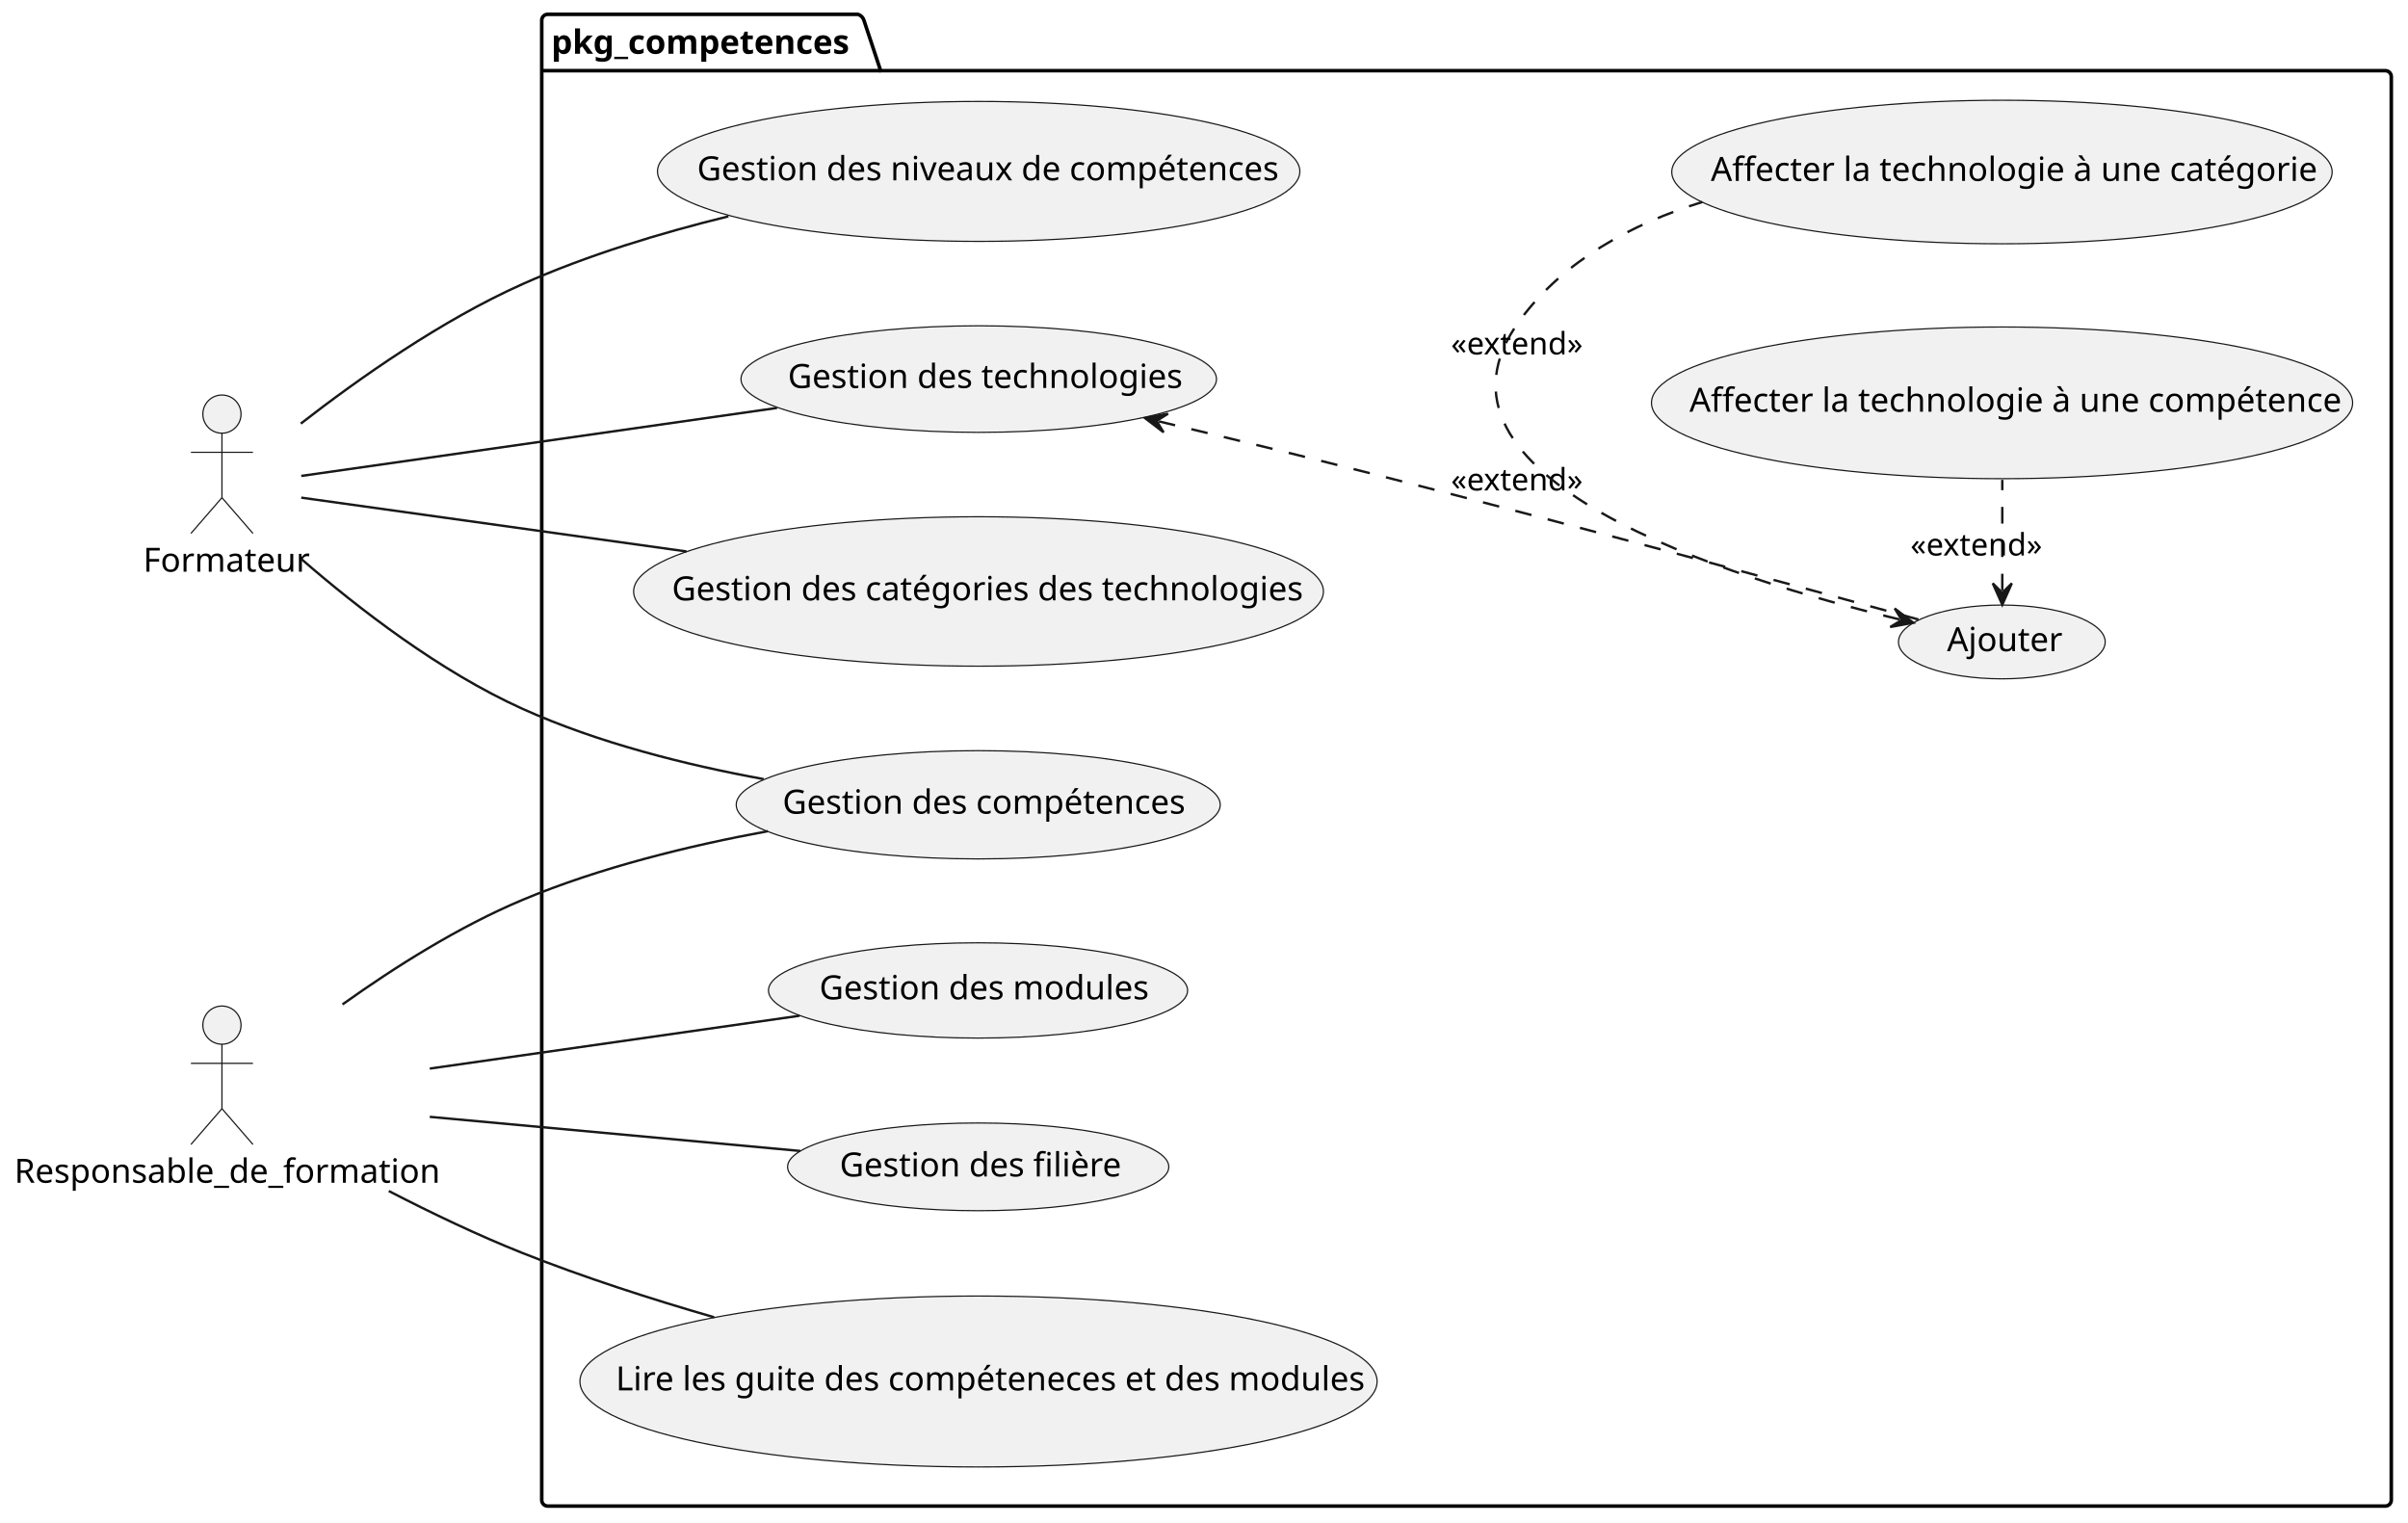
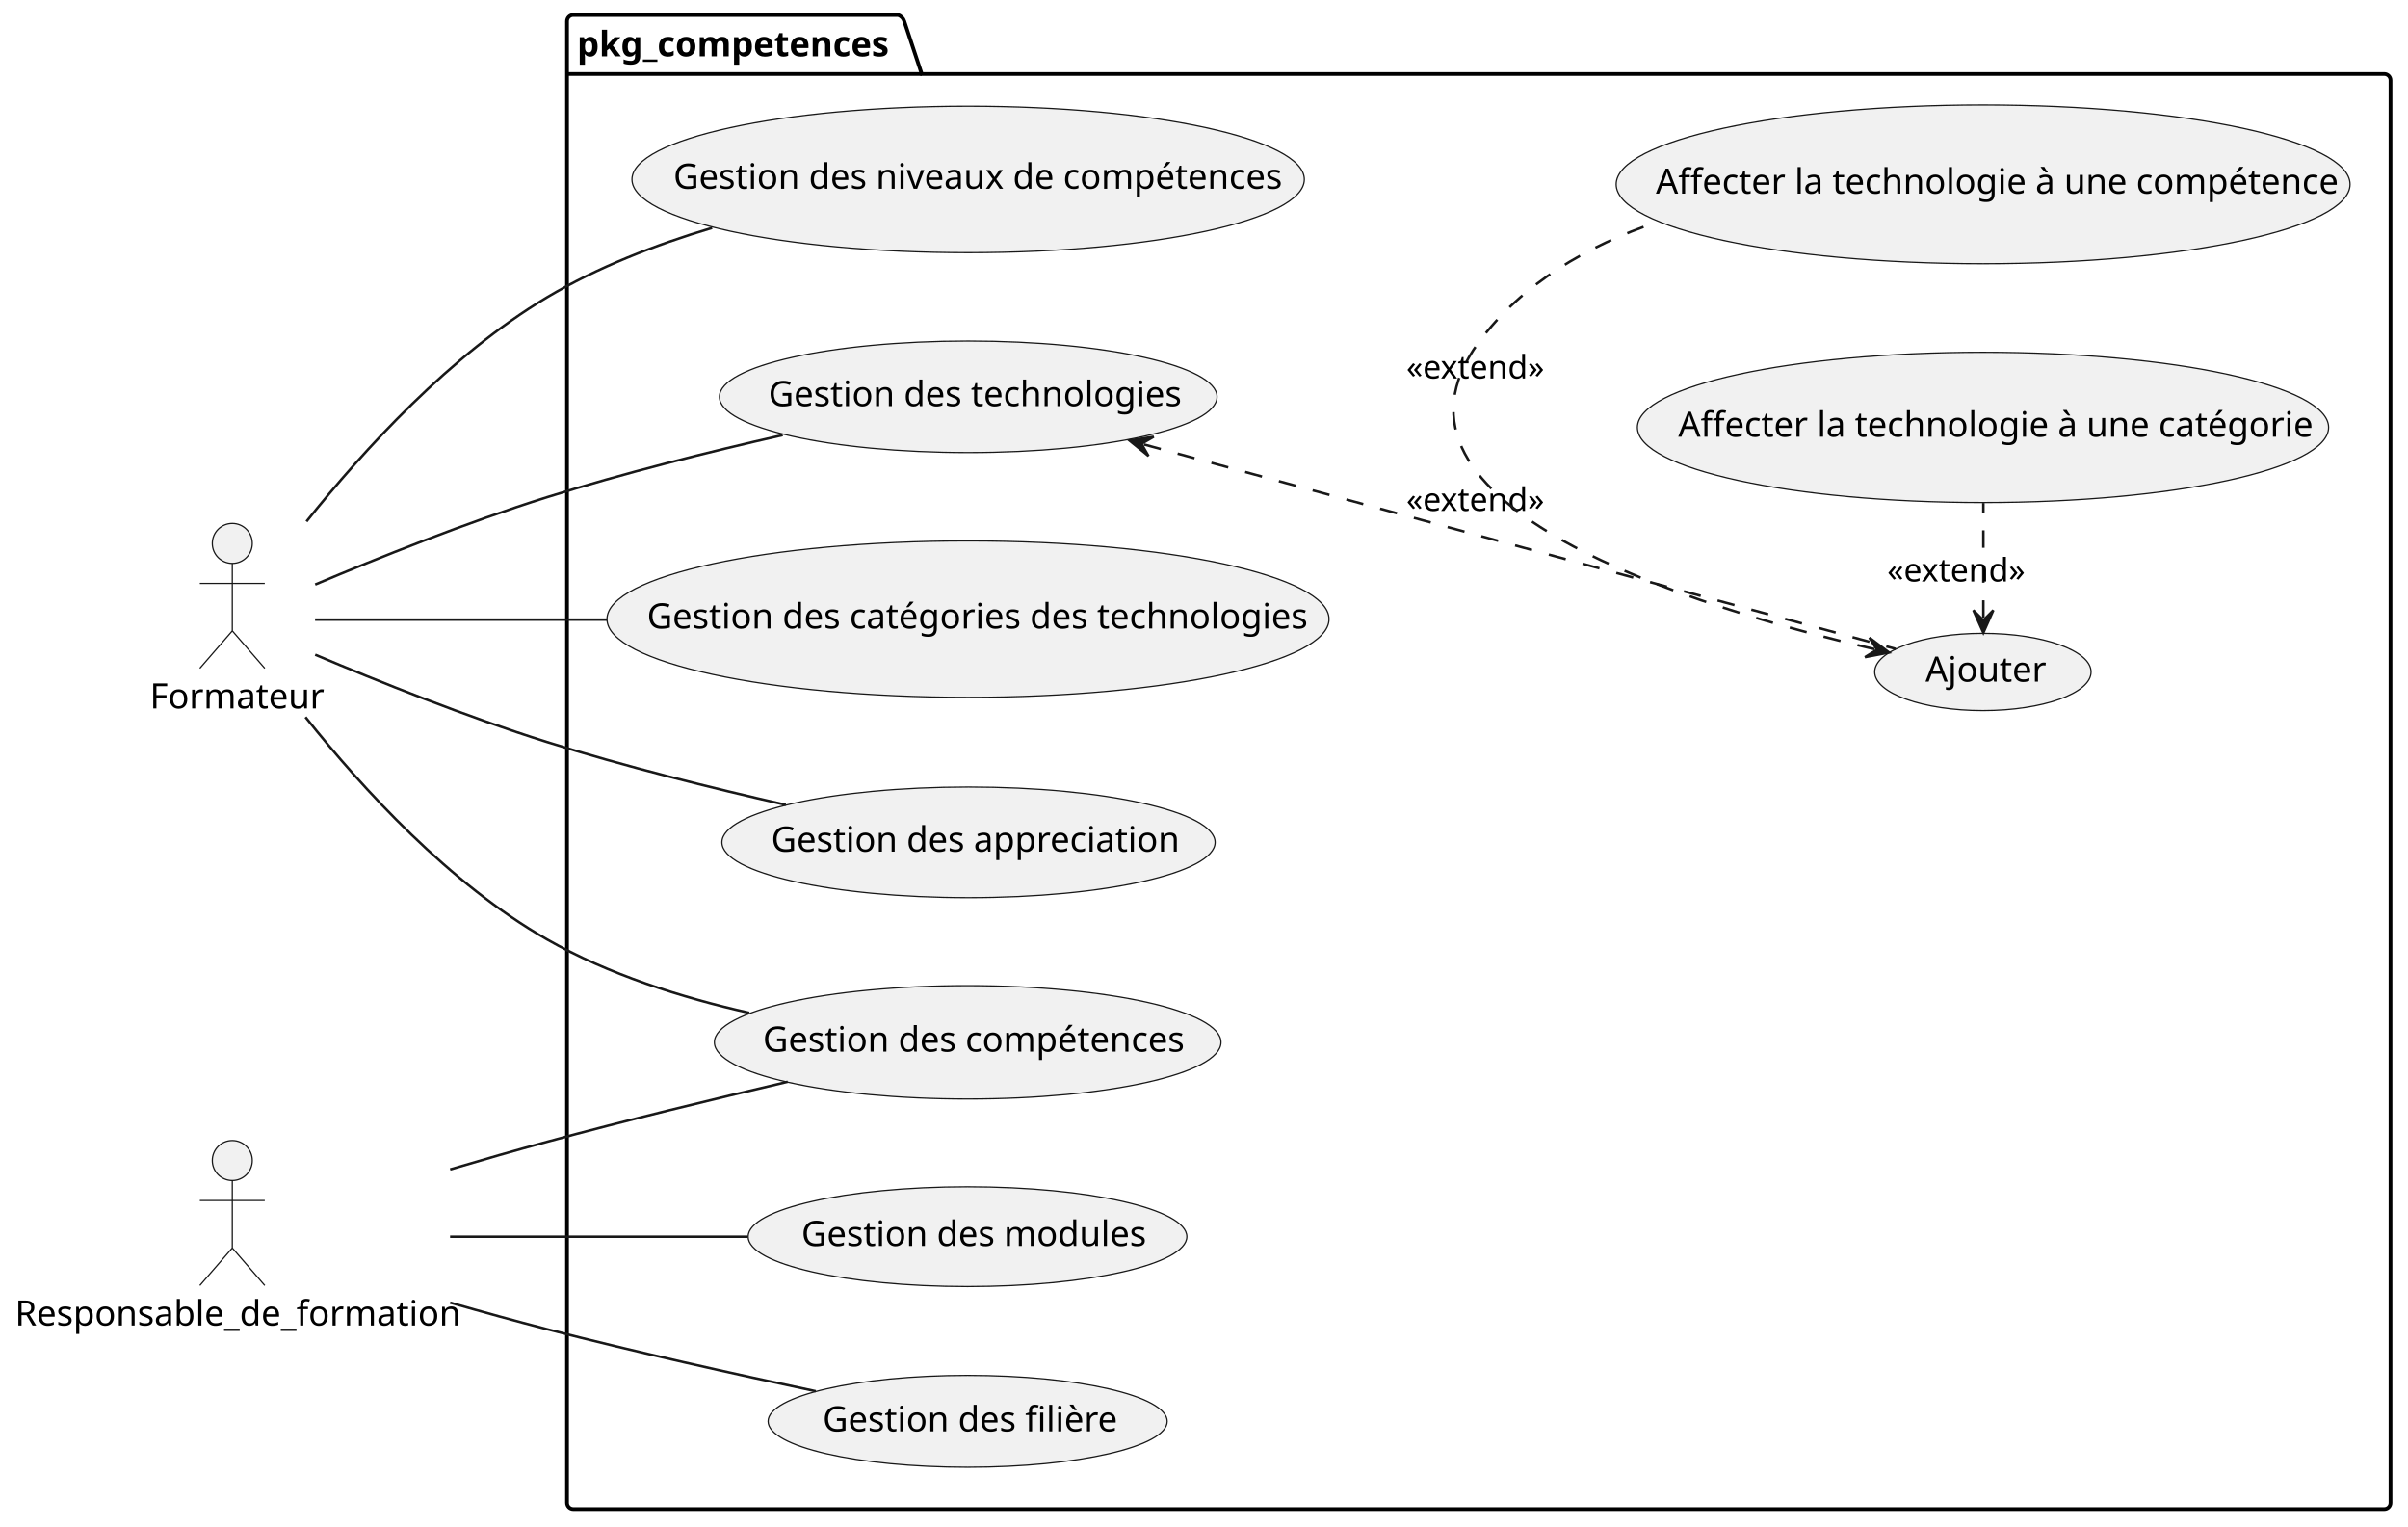
- <svg xmlns="http://www.w3.org/2000/svg" contentStyleType="text/css" height="638px" preserveAspectRatio="none" style="width:1009px;height:638px;background:#FFFFFF;" version="1.1" viewBox="0 0 1009 638" width="1009px" zoomAndPan="magnify">
+ <svg xmlns="http://www.w3.org/2000/svg" contentStyleType="text/css" height="611px" preserveAspectRatio="none" style="width:964px;height:611px;background:#FFFFFF;" version="1.1" viewBox="0 0 964 611" width="964px" zoomAndPan="magnify">
  <defs />
  <g>
    <g id="cluster_pkg_competences">
-       <path d="M229.5,6 L359.5,6 A3.75,3.75 0 0 1 362,8.5 L369,29.609 L999.5,29.609 A2.5,2.5 0 0 1 1002,32.109 L1002,628.5 A2.5,2.5 0 0 1 999.5,631 L229.5,631 A2.5,2.5 0 0 1 227,628.5 L227,8.5 A2.5,2.5 0 0 1 229.5,6 " fill="none" style="stroke:#000000;stroke-width:1.5;" />
+       <path d="M229.5,6 L359.5,6 A3.75,3.75 0 0 1 362,8.5 L369,29.609 L954.5,29.609 A2.5,2.5 0 0 1 957,32.109 L957,601.5 A2.5,2.5 0 0 1 954.5,604 L229.5,604 A2.5,2.5 0 0 1 227,601.5 L227,8.5 A2.5,2.5 0 0 1 229.5,6 " fill="none" style="stroke:#000000;stroke-width:1.5;" />
      <line style="stroke:#000000;stroke-width:1.5;" x1="227" x2="369" y1="29.609" y2="29.609" />
      <text fill="#000000" font-family="sans-serif" font-size="14" font-weight="bold" lengthAdjust="spacing" textLength="129" x="231" y="22.533">pkg_competences</text>
    </g>
-     <g id="elem_Gestion des compétences">
-       <ellipse cx="409.897" cy="337.18" fill="#F1F1F1" rx="101.397" ry="22.68" style="stroke:#181818;stroke-width:0.5;" />
-       <text fill="#000000" font-family="sans-serif" font-size="14" lengthAdjust="spacing" textLength="164" x="327.897" y="340.908">Gestion des compétences</text>
-     </g>
    <g id="elem_Gestion des niveaux de compétences">
-       <ellipse cx="410.083" cy="71.817" fill="#F1F1F1" rx="134.583" ry="29.317" style="stroke:#181818;stroke-width:0.5;" />
-       <text fill="#000000" font-family="sans-serif" font-size="14" lengthAdjust="spacing" textLength="236" x="292.083" y="75.545">Gestion des niveaux de compétences</text>
+       <ellipse cx="387.583" cy="71.817" fill="#F1F1F1" rx="134.583" ry="29.317" style="stroke:#181818;stroke-width:0.5;" />
+       <text fill="#000000" font-family="sans-serif" font-size="14" lengthAdjust="spacing" textLength="236" x="269.583" y="75.545">Gestion des niveaux de compétences</text>
    </g>
    <g id="elem_Gestion des technologies">
-       <ellipse cx="410.113" cy="158.823" fill="#F1F1F1" rx="99.613" ry="22.323" style="stroke:#181818;stroke-width:0.5;" />
-       <text fill="#000000" font-family="sans-serif" font-size="14" lengthAdjust="spacing" textLength="160" x="330.113" y="162.551">Gestion des technologies</text>
+       <ellipse cx="387.613" cy="158.823" fill="#F1F1F1" rx="99.613" ry="22.323" style="stroke:#181818;stroke-width:0.5;" />
+       <text fill="#000000" font-family="sans-serif" font-size="14" lengthAdjust="spacing" textLength="160" x="307.613" y="162.551">Gestion des technologies</text>
    </g>
    <g id="elem_Gestion des catégories des technologies">
-       <ellipse cx="410.021" cy="247.804" fill="#F1F1F1" rx="144.521" ry="31.304" style="stroke:#181818;stroke-width:0.5;" />
-       <text fill="#000000" font-family="sans-serif" font-size="14" lengthAdjust="spacing" textLength="257" x="281.521" y="251.533">Gestion des catégories des technologies</text>
+       <ellipse cx="387.521" cy="247.804" fill="#F1F1F1" rx="144.521" ry="31.304" style="stroke:#181818;stroke-width:0.5;" />
+       <text fill="#000000" font-family="sans-serif" font-size="14" lengthAdjust="spacing" textLength="257" x="259.021" y="251.533">Gestion des catégories des technologies</text>
+     </g>
+     <g id="elem_Gestion des appreciation">
+       <ellipse cx="387.724" cy="337.145" fill="#F1F1F1" rx="98.724" ry="22.145" style="stroke:#181818;stroke-width:0.5;" />
+       <text fill="#000000" font-family="sans-serif" font-size="14" lengthAdjust="spacing" textLength="158" x="308.724" y="340.873">Gestion des appreciation</text>
+     </g>
+     <g id="elem_Gestion des compétences">
+       <ellipse cx="387.397" cy="417.18" fill="#F1F1F1" rx="101.397" ry="22.68" style="stroke:#181818;stroke-width:0.5;" />
+       <text fill="#000000" font-family="sans-serif" font-size="14" lengthAdjust="spacing" textLength="164" x="305.397" y="420.908">Gestion des compétences</text>
    </g>
    <g id="elem_Gestion des modules">
-       <ellipse cx="409.819" cy="414.964" fill="#F1F1F1" rx="87.819" ry="19.964" style="stroke:#181818;stroke-width:0.5;" />
-       <text fill="#000000" font-family="sans-serif" font-size="14" lengthAdjust="spacing" textLength="133" x="343.319" y="418.692">Gestion des modules</text>
+       <ellipse cx="387.319" cy="494.964" fill="#F1F1F1" rx="87.819" ry="19.964" style="stroke:#181818;stroke-width:0.5;" />
+       <text fill="#000000" font-family="sans-serif" font-size="14" lengthAdjust="spacing" textLength="133" x="320.819" y="498.692">Gestion des modules</text>
    </g>
    <g id="elem_Gestion des filière">
-       <ellipse cx="409.879" cy="488.876" fill="#F1F1F1" rx="79.879" ry="18.376" style="stroke:#181818;stroke-width:0.5;" />
-       <text fill="#000000" font-family="sans-serif" font-size="14" lengthAdjust="spacing" textLength="114" x="351.837" y="492.902">Gestion des filière</text>
-     </g>
-     <g id="elem_Lire les guite des compéteneces et des modules">
-       <ellipse cx="410.019" cy="578.804" fill="#F1F1F1" rx="167.018" ry="35.804" style="stroke:#181818;stroke-width:0.5;" />
-       <text fill="#000000" font-family="sans-serif" font-size="14" lengthAdjust="spacing" textLength="304" x="258.019" y="582.532">Lire les guite des compéteneces et des modules</text>
+       <ellipse cx="387.379" cy="568.876" fill="#F1F1F1" rx="79.879" ry="18.376" style="stroke:#181818;stroke-width:0.5;" />
+       <text fill="#000000" font-family="sans-serif" font-size="14" lengthAdjust="spacing" textLength="114" x="329.337" y="572.902">Gestion des filière</text>
    </g>
    <g id="elem_Ajouter">
-       <ellipse cx="838.811" cy="268.954" fill="#F1F1F1" rx="43.311" ry="15.454" style="stroke:#181818;stroke-width:0.5;" />
-       <text fill="#000000" font-family="sans-serif" font-size="14" lengthAdjust="spacing" textLength="45" x="815.823" y="272.833">Ajouter</text>
+       <ellipse cx="793.811" cy="268.954" fill="#F1F1F1" rx="43.311" ry="15.454" style="stroke:#181818;stroke-width:0.5;" />
+       <text fill="#000000" font-family="sans-serif" font-size="14" lengthAdjust="spacing" textLength="45" x="770.823" y="272.833">Ajouter</text>
    </g>
    <g id="elem_Affecter la technologie à une compétence">
-       <ellipse cx="838.899" cy="168.78" fill="#F1F1F1" rx="146.899" ry="31.78" style="stroke:#181818;stroke-width:0.5;" />
-       <text fill="#000000" font-family="sans-serif" font-size="14" lengthAdjust="spacing" textLength="262" x="707.899" y="172.508">Affecter la technologie à une compétence</text>
+       <ellipse cx="793.899" cy="73.78" fill="#F1F1F1" rx="146.899" ry="31.78" style="stroke:#181818;stroke-width:0.5;" />
+       <text fill="#000000" font-family="sans-serif" font-size="14" lengthAdjust="spacing" textLength="262" x="662.899" y="77.508">Affecter la technologie à une compétence</text>
    </g>
    <g id="elem_Affecter la technologie à une catégorie">
-       <ellipse cx="838.859" cy="72.072" fill="#F1F1F1" rx="138.359" ry="30.072" style="stroke:#181818;stroke-width:0.5;" />
-       <text fill="#000000" font-family="sans-serif" font-size="14" lengthAdjust="spacing" textLength="244" x="716.859" y="75.8">Affecter la technologie à une catégorie</text>
+       <ellipse cx="793.859" cy="171.072" fill="#F1F1F1" rx="138.359" ry="30.072" style="stroke:#181818;stroke-width:0.5;" />
+       <text fill="#000000" font-family="sans-serif" font-size="14" lengthAdjust="spacing" textLength="244" x="671.859" y="174.8">Affecter la technologie à une catégorie</text>
    </g>
    <g id="elem_formateur">
-       <ellipse cx="93" cy="173.5" fill="#F1F1F1" rx="8" ry="8" style="stroke:#181818;stroke-width:0.5;" />
-       <path d="M93,181.5 L93,208.5 M80,189.5 L106,189.5 M93,208.5 L80,223.5 M93,208.5 L106,223.5 " fill="none" style="stroke:#181818;stroke-width:0.5;" />
-       <text fill="#000000" font-family="sans-serif" font-size="14" lengthAdjust="spacing" textLength="66" x="60" y="239.533">Formateur</text>
+       <ellipse cx="93" cy="217.5" fill="#F1F1F1" rx="8" ry="8" style="stroke:#181818;stroke-width:0.5;" />
+       <path d="M93,225.5 L93,252.5 M80,233.5 L106,233.5 M93,252.5 L80,267.5 M93,252.5 L106,267.5 " fill="none" style="stroke:#181818;stroke-width:0.5;" />
+       <text fill="#000000" font-family="sans-serif" font-size="14" lengthAdjust="spacing" textLength="66" x="60" y="283.533">Formateur</text>
    </g>
    <g id="elem_Responsable_de_formation">
-       <ellipse cx="93" cy="429.5" fill="#F1F1F1" rx="8" ry="8" style="stroke:#181818;stroke-width:0.5;" />
-       <path d="M93,437.5 L93,464.5 M80,445.5 L106,445.5 M93,464.5 L80,479.5 M93,464.5 L106,479.5 " fill="none" style="stroke:#181818;stroke-width:0.5;" />
-       <text fill="#000000" font-family="sans-serif" font-size="14" lengthAdjust="spacing" textLength="174" x="6" y="495.533">Responsable_de_formation</text>
+       <ellipse cx="93" cy="464.5" fill="#F1F1F1" rx="8" ry="8" style="stroke:#181818;stroke-width:0.5;" />
+       <path d="M93,472.5 L93,499.5 M80,480.5 L106,480.5 M93,499.5 L80,514.5 M93,499.5 L106,514.5 " fill="none" style="stroke:#181818;stroke-width:0.5;" />
+       <text fill="#000000" font-family="sans-serif" font-size="14" lengthAdjust="spacing" textLength="174" x="6" y="530.533">Responsable_de_formation</text>
+     </g>
+     <g id="link_formateur_Gestion des niveaux de compétences">
+       <path d="M122.69,208.73 C145.69,179.93 180.42,141.99 219,119 C239.11,107.02 262.39,97.98 285.09,91.21 " fill="none" id="formateur-Gestion des niveaux de compétences" style="stroke:#181818;stroke-width:1.0;" />
+     </g>
+     <g id="link_formateur_Gestion des technologies">
+       <path d="M126.19,233.95 C151.18,223.39 186.86,209.08 219,199 C249.52,189.42 283.79,180.86 313.35,174.15 " fill="none" id="formateur-Gestion des technologies" style="stroke:#181818;stroke-width:1.0;" />
+     </g>
+     <g id="link_formateur_Gestion des catégories des technologies">
+       <path d="M126.14,248 C154.86,248 199.05,248 242.93,248 " fill="none" id="formateur-Gestion des catégories des technologies" style="stroke:#181818;stroke-width:1.0;" />
+     </g>
+     <g id="link_formateur_Gestion des appreciation">
+       <path d="M126.19,262.05 C151.18,272.61 186.86,286.92 219,297 C249.95,306.71 284.75,315.37 314.59,322.14 " fill="none" id="formateur-Gestion des appreciation" style="stroke:#181818;stroke-width:1.0;" />
    </g>
    <g id="link_formateur_Gestion des compétences">
-       <path d="M126.22,234.17 C150.09,254.89 184.35,281.38 219,297 C250.5,311.2 287.23,320.44 319.96,326.42 " fill="none" id="formateur-Gestion des compétences" style="stroke:#181818;stroke-width:1.0;" />
-     </g>
-     <g id="link_formateur_Gestion des niveaux de compétences">
-       <path d="M126.04,177.48 C150.23,158.68 184.97,134.19 219,119 C246,106.95 276.59,97.66 305.21,90.65 " fill="none" id="formateur-Gestion des niveaux de compétences" style="stroke:#181818;stroke-width:1.0;" />
-     </g>
-     <g id="link_formateur_Gestion des technologies">
-       <path d="M126.23,199.4 C172.72,192.75 260.2,180.26 325.6,170.91 " fill="none" id="formateur-Gestion des technologies" style="stroke:#181818;stroke-width:1.0;" />
-     </g>
-     <g id="link_formateur_Gestion des catégories des technologies">
-       <path d="M126.23,208.5 C164.18,213.8 229.42,222.92 287.69,231.05 " fill="none" id="formateur-Gestion des catégories des technologies" style="stroke:#181818;stroke-width:1.0;" />
+       <path d="M122.3,287.03 C145.22,315.84 180.02,353.75 219,376 C243.57,390.02 272.83,399.28 299.96,405.38 " fill="none" id="formateur-Gestion des compétences" style="stroke:#181818;stroke-width:1.0;" />
    </g>
    <g id="link_Responsable_de_formation_Gestion des compétences">
-       <path d="M143.51,420.82 C165.53,405.11 192.45,388.13 219,377 C251.33,363.45 288.75,354.31 321.79,348.23 " fill="none" id="Responsable_de_formation-Gestion des compétences" style="stroke:#181818;stroke-width:1.0;" />
+       <path d="M180.21,468.05 C193.17,464.21 206.41,460.41 219,457 C250.45,448.47 285.49,439.95 315.35,432.98 " fill="none" id="Responsable_de_formation-Gestion des compétences" style="stroke:#181818;stroke-width:1.0;" />
    </g>
    <g id="link_Responsable_de_formation_Gestion des modules">
-       <path d="M180.08,447.7 C228.62,440.77 288.65,432.19 335.06,425.56 " fill="none" id="Responsable_de_formation-Gestion des modules" style="stroke:#181818;stroke-width:1.0;" />
+       <path d="M180.18,495 C217.76,495 261.74,495 299.42,495 " fill="none" id="Responsable_de_formation-Gestion des modules" style="stroke:#181818;stroke-width:1.0;" />
    </g>
    <g id="link_Responsable_de_formation_Gestion des filière">
-       <path d="M180.08,467.92 C228.71,472.4 288.88,477.94 335.32,482.22 " fill="none" id="Responsable_de_formation-Gestion des filière" style="stroke:#181818;stroke-width:1.0;" />
-     </g>
-     <g id="link_Responsable_de_formation_Lire les guite des compéteneces et des modules">
-       <path d="M162.91,499 C180.84,508.26 200.36,517.59 219,525 C244.5,535.13 272.61,544.2 299.22,551.89 " fill="none" id="Responsable_de_formation-Lire les guite des compéteneces et des modules" style="stroke:#181818;stroke-width:1.0;" />
+       <path d="M180.19,521.37 C193.15,525.09 206.4,528.75 219,532 C254.47,541.15 294.52,550.05 326.57,556.83 " fill="none" id="Responsable_de_formation-Gestion des filière" style="stroke:#181818;stroke-width:1.0;" />
    </g>
    <g id="link_Gestion des technologies_Ajouter">
-       <path d="M485.586,176.543 C515.506,183.683 545.11,190.88 577,199 C658.61,219.77 754.09,245.83 803.87,259.55 " fill="none" id="Gestion des technologies-backto-Ajouter" style="stroke:#181818;stroke-width:1.0;stroke-dasharray:7.0,7.0;" />
-       <polygon fill="#181818" points="479.75,175.15,487.576,181.13,484.613,176.311,489.433,173.348,479.75,175.15" style="stroke:#181818;stroke-width:1.0;" />
-       <text fill="#000000" font-family="sans-serif" font-size="13" lengthAdjust="spacing" textLength="53" x="608" y="205.495">«extend»</text>
+       <path d="M457.94,177.884 C544.71,201.474 691.27,241.33 758.94,259.74 " fill="none" id="Gestion des technologies-backto-Ajouter" style="stroke:#181818;stroke-width:1.0;stroke-dasharray:7.0,7.0;" />
+       <polygon fill="#181818" points="452.15,176.31,459.785,182.531,456.975,177.622,461.884,174.811,452.15,176.31" style="stroke:#181818;stroke-width:1.0;" />
+       <text fill="#000000" font-family="sans-serif" font-size="13" lengthAdjust="spacing" textLength="53" x="563" y="204.495">«extend»</text>
    </g>
    <g id="link_Ajouter_Affecter la technologie à une compétence">
-       <path d="M839,247.38 C839,233.42 839,218.55 839,201.05 " fill="none" id="Ajouter-backto-Affecter la technologie à une compétence" style="stroke:#181818;stroke-width:1.0;stroke-dasharray:7.0,7.0;" />
-       <polygon fill="#181818" points="839,253.38,843,244.38,839,248.38,835,244.38,839,253.38" style="stroke:#181818;stroke-width:1.0;" />
-       <text fill="#000000" font-family="sans-serif" font-size="13" lengthAdjust="spacing" textLength="53" x="800.5" y="232.745">«extend»</text>
+       <path d="M750.425,259.814 C679.555,243.374 543.72,202.64 592,137 C609.41,113.33 635.67,98.3 663.54,88.82 " fill="none" id="Ajouter-backto-Affecter la technologie à une compétence" style="stroke:#181818;stroke-width:1.0;stroke-dasharray:7.0,7.0;" />
+       <polygon fill="#181818" points="756.27,261.17,748.407,255.24,751.399,260.04,746.599,263.033,756.27,261.17" style="stroke:#181818;stroke-width:1.0;" />
+       <text fill="#000000" font-family="sans-serif" font-size="13" lengthAdjust="spacing" textLength="53" x="563" y="151.495">«extend»</text>
    </g>
    <g id="link_Ajouter_Affecter la technologie à une catégorie">
-       <path d="M795.897,259.514 C725.067,242.444 588.11,200.15 637,134 C655.42,109.07 683.69,93.85 713.3,84.63 " fill="none" id="Ajouter-backto-Affecter la technologie à une catégorie" style="stroke:#181818;stroke-width:1.0;stroke-dasharray:7.0,7.0;" />
-       <polygon fill="#181818" points="801.73,260.92,793.918,254.923,796.869,259.748,792.043,262.7,801.73,260.92" style="stroke:#181818;stroke-width:1.0;" />
-       <text fill="#000000" font-family="sans-serif" font-size="13" lengthAdjust="spacing" textLength="53" x="608" y="148.495">«extend»</text>
+       <path d="M794,247.25 C794,233.3 794,218.52 794,201.34 " fill="none" id="Ajouter-backto-Affecter la technologie à une catégorie" style="stroke:#181818;stroke-width:1.0;stroke-dasharray:7.0,7.0;" />
+       <polygon fill="#181818" points="794,253.25,798,244.25,794,248.25,790,244.25,794,253.25" style="stroke:#181818;stroke-width:1.0;" />
+       <text fill="#000000" font-family="sans-serif" font-size="13" lengthAdjust="spacing" textLength="53" x="755.5" y="232.745">«extend»</text>
    </g>
  </g>
</svg>
